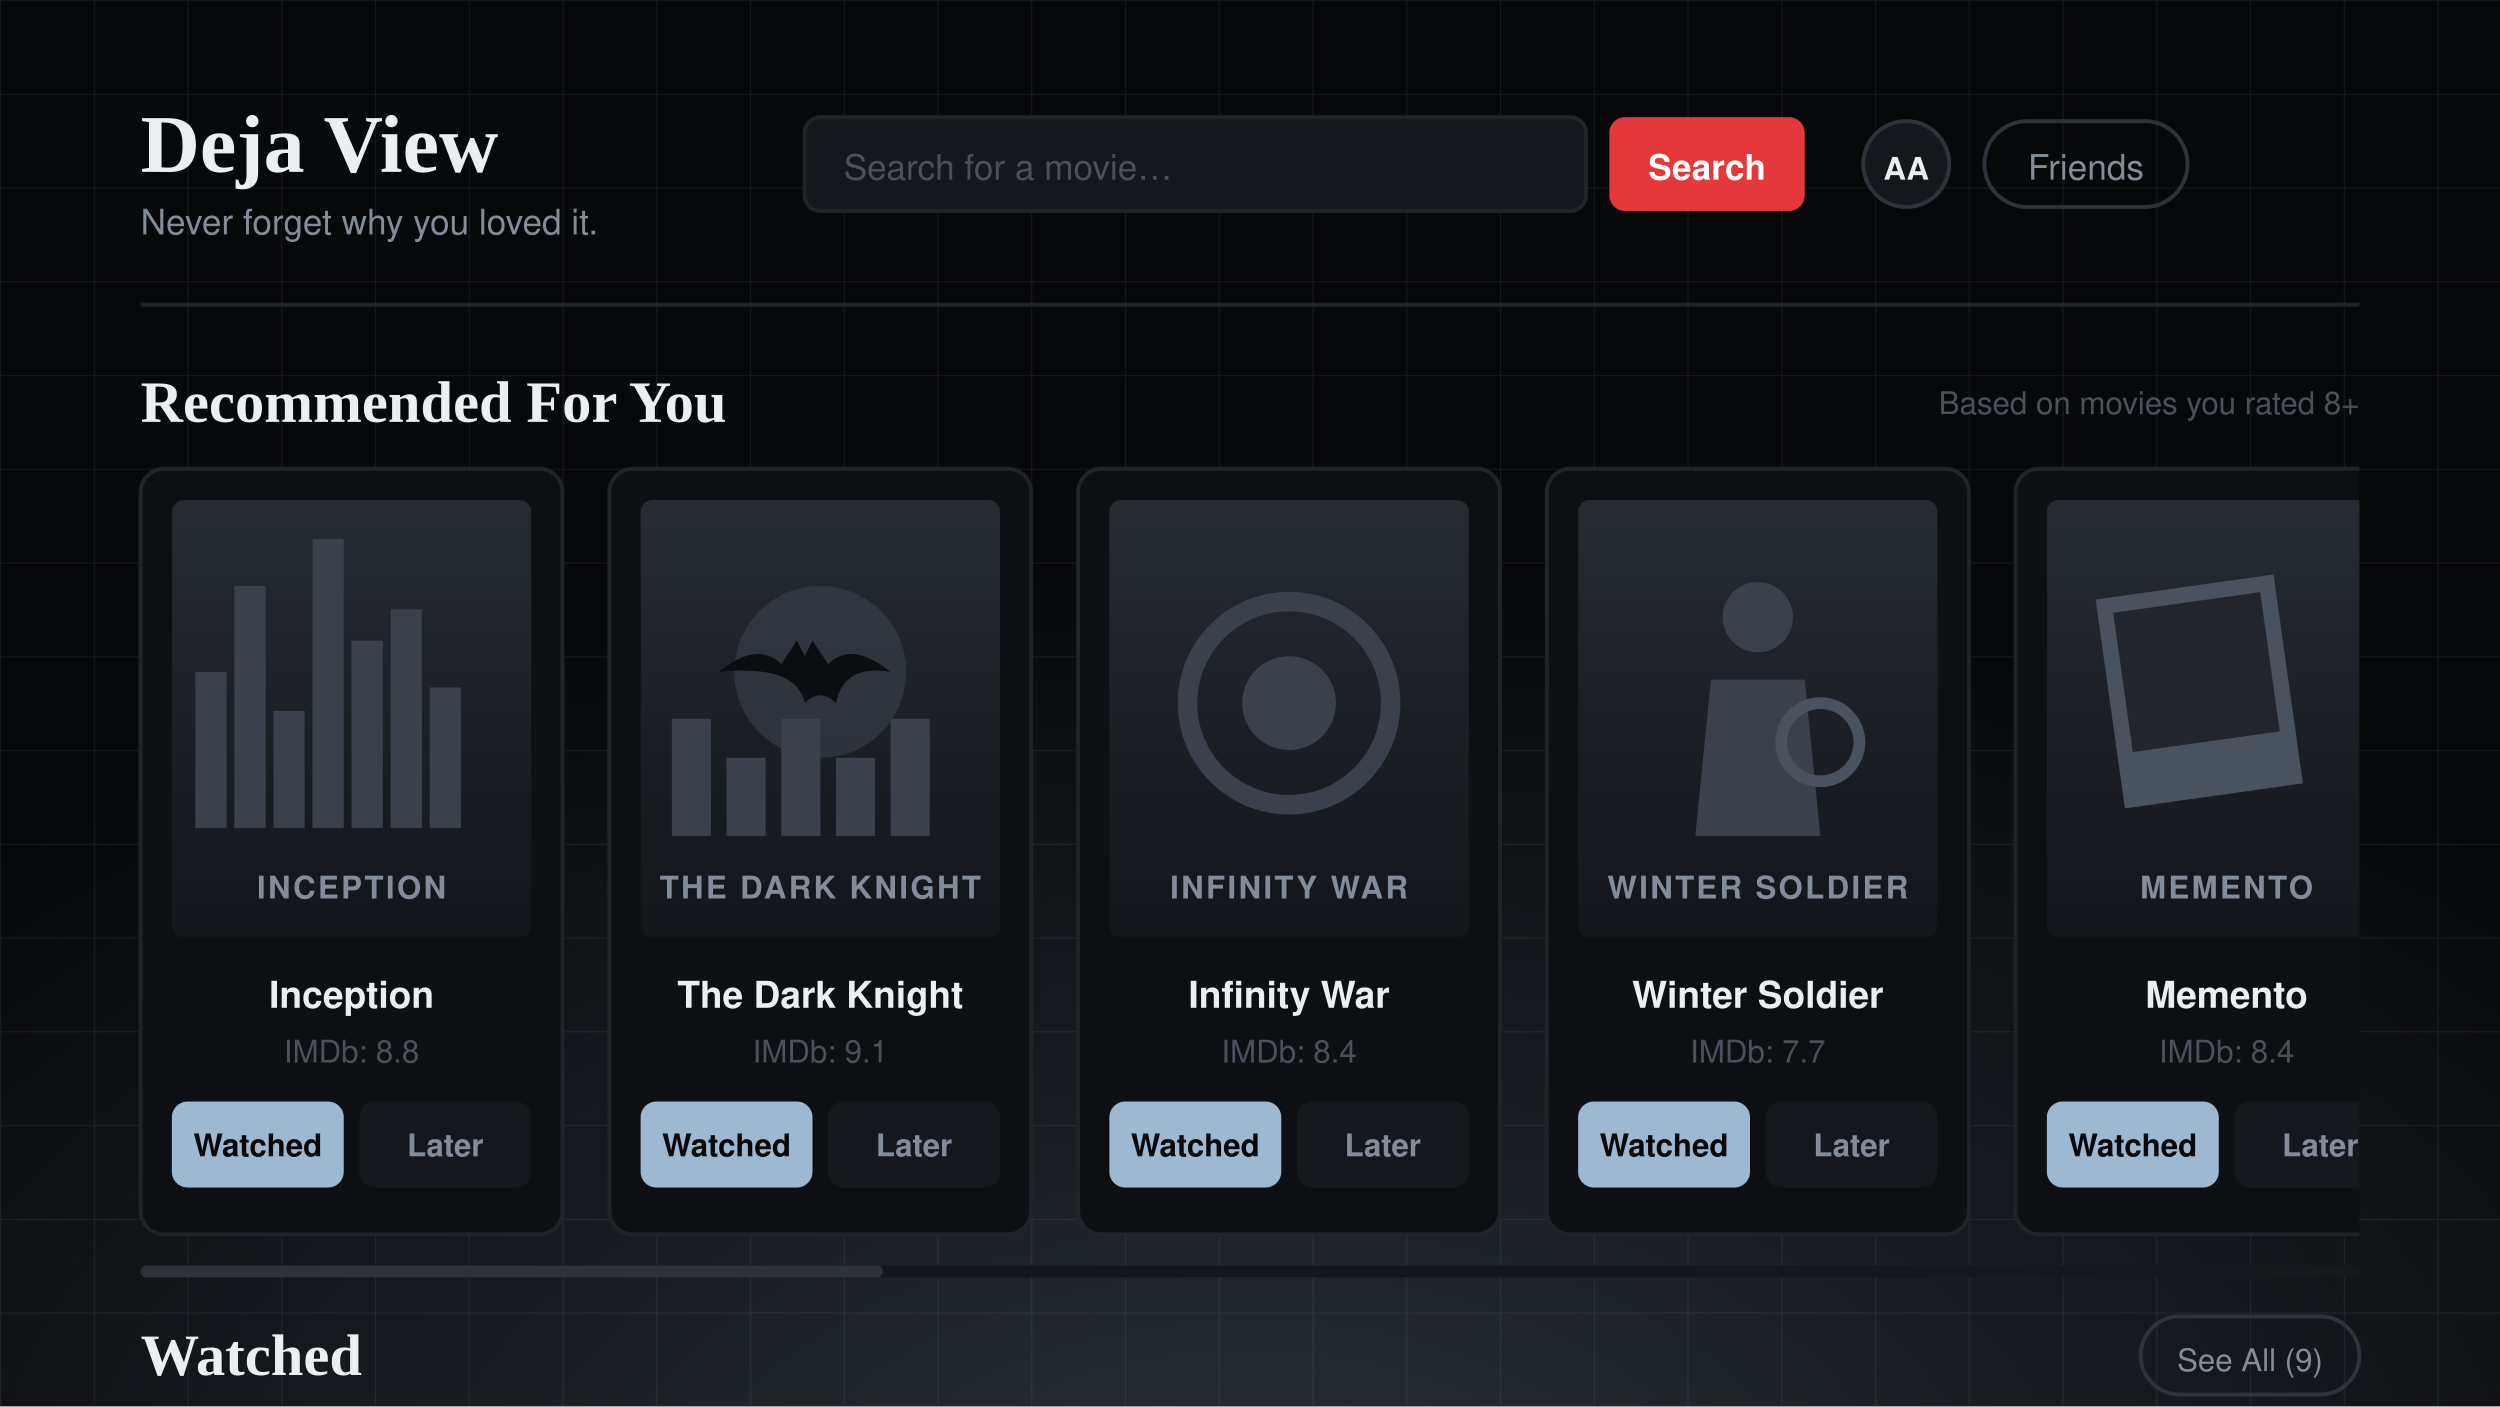
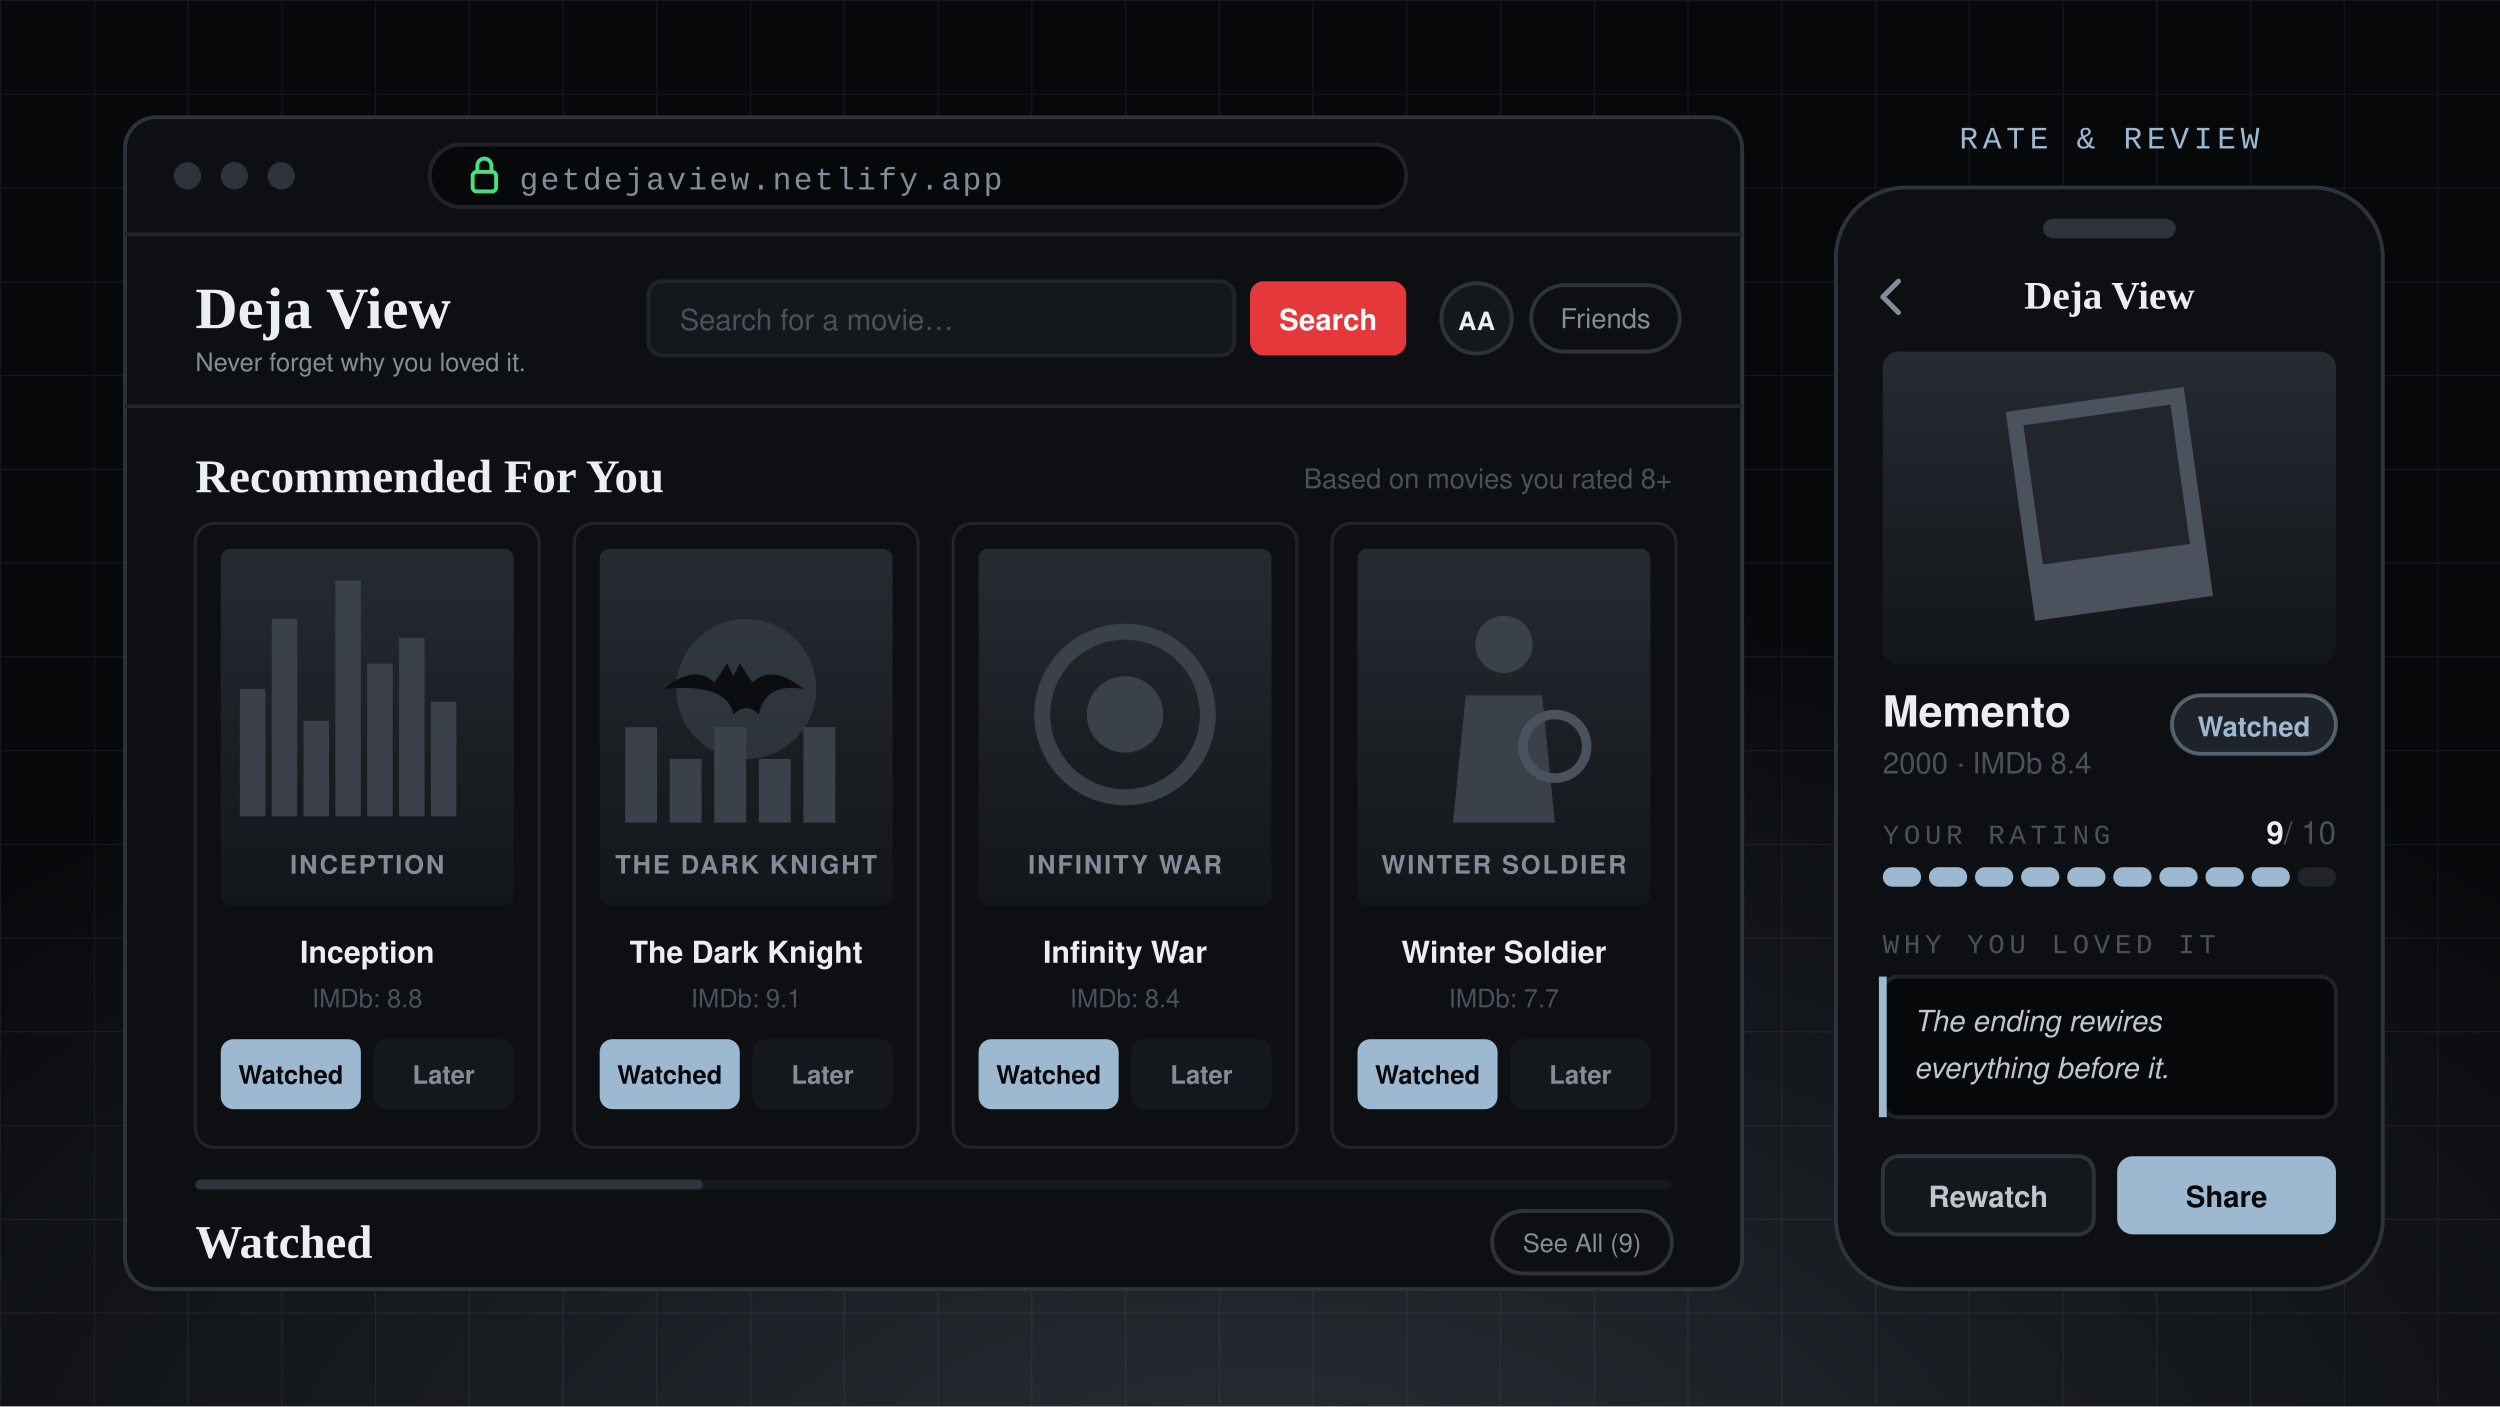
<svg xmlns="http://www.w3.org/2000/svg" viewBox="0 0 640 360" width="1280" height="720">
  <defs>
    <pattern id="grid" width="24" height="24" patternUnits="userSpaceOnUse">
      <path d="M24 0H0V24" fill="none" stroke="#20242a" stroke-width="0.6" opacity="0.55" />
    </pattern>
    <radialGradient id="glow" cx="50%" cy="110%" r="70%">
      <stop offset="0" stop-color="#9db8d1" stop-opacity="0.22" />
      <stop offset="1" stop-color="#9db8d1" stop-opacity="0" />
    </radialGradient>
-     <linearGradient id="fade" x1="0" y1="0" x2="0" y2="1">
-       <stop offset="0" stop-color="#9db8d1" stop-opacity="0.35" />
-       <stop offset="1" stop-color="#9db8d1" stop-opacity="0" />
-     </linearGradient>
-     <marker id="arrv" viewBox="0 0 10 10" refX="8" refY="5" markerWidth="6" markerHeight="6" orient="auto">
-       <path d="M0 0L10 5L0 10z" fill="#8b7cf6" />
-     </marker>
-     <marker id="arr" viewBox="0 0 10 10" refX="8" refY="5" markerWidth="6" markerHeight="6" orient="auto">
-       <path d="M0 0L10 5L0 10z" fill="#9db8d1" />
-     </marker>
-   </defs>
-   <rect width="640" height="360" fill="#07080a" />
-   <rect width="640" height="360" fill="url(#grid)" />
-   <rect width="640" height="360" fill="url(#glow)" />
-   <defs>
-     <clipPath id="row">
-       <rect x="0" y="0" width="604" height="360" />
-     </clipPath>
    <linearGradient id="post" x1="0" y1="0" x2="0" y2="1">
      <stop offset="0" stop-color="#262b32" />
      <stop offset="1" stop-color="#121519" />
    </linearGradient>
  </defs>
-   <text x="36" y="44" font-size="21" fill="#eceff2" font-family="Georgia, 'Times New Roman', serif" font-weight="700">Deja View</text>
-   <text x="36" y="60" font-size="9" fill="#838d99" text-anchor="start" font-family="'Segoe UI', Helvetica, Arial, sans-serif" font-weight="400" letter-spacing="0">Never forget why you loved it.</text>
-   <rect x="206" y="30" width="200" height="24" rx="4" fill="#14171b" stroke="#20242a" />
-   <text x="216" y="46" font-size="9" fill="#4a515c" text-anchor="start" font-family="'Segoe UI', Helvetica, Arial, sans-serif" font-weight="400" letter-spacing="0">Search for a movie…</text>
-   <rect x="412" y="30" width="50" height="24" rx="4" fill="#e5383b" />
-   <text x="437" y="46" font-size="9" fill="#fff" text-anchor="middle" font-family="'Segoe UI', Helvetica, Arial, sans-serif" font-weight="700" letter-spacing="0">Search</text>
-   <circle cx="488" cy="42" r="11" fill="#14171b" stroke="#2e333b" />
-   <text x="488" y="46" font-size="8" fill="#eceff2" text-anchor="middle" font-family="'Segoe UI', Helvetica, Arial, sans-serif" font-weight="700" letter-spacing="0">AA</text>
-   <rect x="508" y="31" width="52" height="22" rx="11" fill="none" stroke="#2e333b" />
-   <text x="534" y="46" font-size="9" fill="#838d99" text-anchor="middle" font-family="'Segoe UI', Helvetica, Arial, sans-serif" font-weight="400" letter-spacing="0">Friends</text>
-   <line x1="36" y1="78" x2="604" y2="78" stroke="#20242a" />
-   <text x="36" y="108" font-size="15" fill="#eceff2" font-family="Georgia, 'Times New Roman', serif" font-weight="700">Recommended For You</text>
-   <text x="604" y="106" font-size="8" fill="#4a515c" text-anchor="end" font-family="'Segoe UI', Helvetica, Arial, sans-serif" font-weight="400" letter-spacing="0">Based on movies you rated 8+</text>
-   <g clip-path="url(#row)">
+   <rect width="640" height="360" fill="#07080a" />
+   <rect width="640" height="360" fill="url(#grid)" />
+   <rect width="640" height="360" fill="url(#glow)" />
+   <rect x="32" y="30" width="414" height="300" rx="8" fill="#0d0f12" stroke="#2e333b" />
+   <path d="M32 60 H446" stroke="#20242a" />
+   <circle cx="48" cy="45" r="3.5" fill="#2e333b" />
+   <circle cx="60" cy="45" r="3.5" fill="#2e333b" />
+   <circle cx="72" cy="45" r="3.5" fill="#2e333b" />
+   <rect x="110" y="37" width="250" height="16" rx="8" fill="#07080a" stroke="#20242a" />
+   <rect x="121" y="44" width="6" height="5" rx="1" fill="none" stroke="#4ade80" stroke-width="1" />
+   <path d="M122.2 44 v-1.6 a1.8 1.8 0 0 1 3.6 0 V44" fill="none" stroke="#4ade80" stroke-width="1" />
+   <text x="133" y="48.5" font-size="8" fill="#838d99" font-family="'DM Mono', Consolas, 'Courier New', monospace" letter-spacing="0.6">getdejaview.netlify.app</text>
+   <text x="50" y="84" font-size="15" fill="#eceff2" font-family="Georgia, 'Times New Roman', serif" font-weight="700">Deja View</text>
+   <text x="50" y="95" font-size="6.5" fill="#838d99" font-family="'Segoe UI', Helvetica, Arial, sans-serif">Never forget why you loved it.</text>
+   <rect x="166" y="72" width="150" height="19" rx="3.5" fill="#14171b" stroke="#20242a" />
+   <text x="174" y="84.5" font-size="7.5" fill="#4a515c" font-family="'Segoe UI', Helvetica, Arial, sans-serif">Search for a movie…</text>
+   <rect x="320" y="72" width="40" height="19" rx="3.5" fill="#e5383b" />
+   <text x="340" y="84.5" font-size="7.5" fill="#fff" text-anchor="middle" font-family="'Segoe UI', Helvetica, Arial, sans-serif" font-weight="700">Search</text>
+   <circle cx="378" cy="81.5" r="9" fill="#14171b" stroke="#2e333b" />
+   <text x="378" y="84.5" font-size="6.5" fill="#eceff2" text-anchor="middle" font-family="'Segoe UI', Helvetica, Arial, sans-serif" font-weight="700">AA</text>
+   <rect x="392" y="73" width="38" height="17" rx="8.5" fill="none" stroke="#2e333b" />
+   <text x="411" y="84" font-size="7" fill="#838d99" text-anchor="middle" font-family="'Segoe UI', Helvetica, Arial, sans-serif">Friends</text>
+   <path d="M32 104 H446" stroke="#20242a" />
+   <text x="50" y="126" font-size="12" fill="#eceff2" font-family="Georgia, 'Times New Roman', serif" font-weight="700">Recommended For You</text>
+   <text x="428" y="125" font-size="7" fill="#4a515c" text-anchor="end" font-family="'Segoe UI', Helvetica, Arial, sans-serif">Based on movies you rated 8+</text>
+   <g transform="translate(20.66 36.20) scale(0.815)">
    <rect x="36" y="120" width="108" height="196" rx="6" fill="#0d0f12" stroke="#20242a" />
    <rect x="44" y="128" width="92" height="112" rx="3" fill="url(#post)" />
    <rect x="50" y="172" width="8" height="40" fill="#3a414b" />
    <rect x="60" y="150" width="8" height="62" fill="#3a414b" />
    <rect x="70" y="182" width="8" height="30" fill="#3a414b" />
    <rect x="80" y="138" width="8" height="74" fill="#3a414b" />
    <rect x="90" y="164" width="8" height="48" fill="#3a414b" />
    <rect x="100" y="156" width="8" height="56" fill="#3a414b" />
    <rect x="110" y="176" width="8" height="36" fill="#3a414b" />
    <text x="90.0" y="230" font-size="8" fill="#838d99" text-anchor="middle" font-family="'Segoe UI', Helvetica, Arial, sans-serif" font-weight="700" letter-spacing="0.6">INCEPTION</text>
    <text x="90.0" y="258" font-size="9.5" fill="#eceff2" text-anchor="middle" font-family="'Segoe UI', Helvetica, Arial, sans-serif" font-weight="700" letter-spacing="0">Inception</text>
    <text x="90.0" y="272" font-size="8" fill="#4a515c" text-anchor="middle" font-family="'Segoe UI', Helvetica, Arial, sans-serif" font-weight="400" letter-spacing="0">IMDb: 8.8</text>
    <rect x="44" y="282" width="44" height="22" rx="4" fill="#9db8d1" />
    <text x="66" y="296" font-size="8" fill="#07080a" text-anchor="middle" font-family="'Segoe UI', Helvetica, Arial, sans-serif" font-weight="700" letter-spacing="0">Watched</text>
    <rect x="92" y="282" width="44" height="22" rx="4" fill="#14171b" />
    <text x="114" y="296" font-size="8" fill="#838d99" text-anchor="middle" font-family="'Segoe UI', Helvetica, Arial, sans-serif" font-weight="600" letter-spacing="0">Later</text>
+   </g>
+   <g transform="translate(19.86 36.20) scale(0.815)">
    <rect x="156" y="120" width="108" height="196" rx="6" fill="#0d0f12" stroke="#20242a" />
    <rect x="164" y="128" width="92" height="112" rx="3" fill="url(#post)" />
    <circle cx="210.0" cy="172" r="22" fill="#3a414b" opacity="0.6" />
    <path d="M184.0 172 q10 -8 16 -2 l4 -6 l2 4 l2 -4 l4 6 q6 -6 16 2 q-12 -2 -14 8 q-4 -4 -8 0 q-2 -10 -22 -8z" fill="#0b0d10" />
    <rect x="172" y="184" width="10" height="30" fill="#3a414b" />
    <rect x="186" y="194" width="10" height="20" fill="#3a414b" />
    <rect x="200" y="184" width="10" height="30" fill="#3a414b" />
    <rect x="214" y="194" width="10" height="20" fill="#3a414b" />
    <rect x="228" y="184" width="10" height="30" fill="#3a414b" />
    <text x="210.0" y="230" font-size="8" fill="#838d99" text-anchor="middle" font-family="'Segoe UI', Helvetica, Arial, sans-serif" font-weight="700" letter-spacing="0.6">THE DARK KNIGHT</text>
    <text x="210.0" y="258" font-size="9.5" fill="#eceff2" text-anchor="middle" font-family="'Segoe UI', Helvetica, Arial, sans-serif" font-weight="700" letter-spacing="0">The Dark Knight</text>
    <text x="210.0" y="272" font-size="8" fill="#4a515c" text-anchor="middle" font-family="'Segoe UI', Helvetica, Arial, sans-serif" font-weight="400" letter-spacing="0">IMDb: 9.1</text>
    <rect x="164" y="282" width="44" height="22" rx="4" fill="#9db8d1" />
    <text x="186" y="296" font-size="8" fill="#07080a" text-anchor="middle" font-family="'Segoe UI', Helvetica, Arial, sans-serif" font-weight="700" letter-spacing="0">Watched</text>
    <rect x="212" y="282" width="44" height="22" rx="4" fill="#14171b" />
    <text x="234" y="296" font-size="8" fill="#838d99" text-anchor="middle" font-family="'Segoe UI', Helvetica, Arial, sans-serif" font-weight="600" letter-spacing="0">Later</text>
+   </g>
+   <g transform="translate(19.06 36.20) scale(0.815)">
    <rect x="276" y="120" width="108" height="196" rx="6" fill="#0d0f12" stroke="#20242a" />
    <rect x="284" y="128" width="92" height="112" rx="3" fill="url(#post)" />
    <circle cx="330.0" cy="180" r="26" fill="none" stroke="#3a414b" stroke-width="5" />
    <circle cx="330.0" cy="180" r="12" fill="#3a414b" />
    <text x="330.0" y="230" font-size="8" fill="#838d99" text-anchor="middle" font-family="'Segoe UI', Helvetica, Arial, sans-serif" font-weight="700" letter-spacing="0.6">INFINITY WAR</text>
    <text x="330.0" y="258" font-size="9.5" fill="#eceff2" text-anchor="middle" font-family="'Segoe UI', Helvetica, Arial, sans-serif" font-weight="700" letter-spacing="0">Infinity War</text>
    <text x="330.0" y="272" font-size="8" fill="#4a515c" text-anchor="middle" font-family="'Segoe UI', Helvetica, Arial, sans-serif" font-weight="400" letter-spacing="0">IMDb: 8.4</text>
    <rect x="284" y="282" width="44" height="22" rx="4" fill="#9db8d1" />
    <text x="306" y="296" font-size="8" fill="#07080a" text-anchor="middle" font-family="'Segoe UI', Helvetica, Arial, sans-serif" font-weight="700" letter-spacing="0">Watched</text>
    <rect x="332" y="282" width="44" height="22" rx="4" fill="#14171b" />
    <text x="354" y="296" font-size="8" fill="#838d99" text-anchor="middle" font-family="'Segoe UI', Helvetica, Arial, sans-serif" font-weight="600" letter-spacing="0">Later</text>
+   </g>
+   <g transform="translate(18.26 36.20) scale(0.815)">
    <rect x="396" y="120" width="108" height="196" rx="6" fill="#0d0f12" stroke="#20242a" />
    <rect x="404" y="128" width="92" height="112" rx="3" fill="url(#post)" />
    <circle cx="450.0" cy="158" r="9" fill="#3a414b" />
    <path d="M434.0 214 l4 -40 h24 l4 40z" fill="#3a414b" />
    <circle cx="466.0" cy="190" r="10" fill="none" stroke="#4a525d" stroke-width="3" />
    <text x="450.0" y="230" font-size="8" fill="#838d99" text-anchor="middle" font-family="'Segoe UI', Helvetica, Arial, sans-serif" font-weight="700" letter-spacing="0.6">WINTER SOLDIER</text>
    <text x="450.0" y="258" font-size="9.5" fill="#eceff2" text-anchor="middle" font-family="'Segoe UI', Helvetica, Arial, sans-serif" font-weight="700" letter-spacing="0">Winter Soldier</text>
    <text x="450.0" y="272" font-size="8" fill="#4a515c" text-anchor="middle" font-family="'Segoe UI', Helvetica, Arial, sans-serif" font-weight="400" letter-spacing="0">IMDb: 7.7</text>
    <rect x="404" y="282" width="44" height="22" rx="4" fill="#9db8d1" />
    <text x="426" y="296" font-size="8" fill="#07080a" text-anchor="middle" font-family="'Segoe UI', Helvetica, Arial, sans-serif" font-weight="700" letter-spacing="0">Watched</text>
    <rect x="452" y="282" width="44" height="22" rx="4" fill="#14171b" />
    <text x="474" y="296" font-size="8" fill="#838d99" text-anchor="middle" font-family="'Segoe UI', Helvetica, Arial, sans-serif" font-weight="600" letter-spacing="0">Later</text>
-     <rect x="516" y="120" width="108" height="196" rx="6" fill="#0d0f12" stroke="#20242a" />
-     <rect x="524" y="128" width="92" height="112" rx="3" fill="url(#post)" />
+   </g>
+   <rect x="50" y="302" width="378" height="2.5" rx="1.25" fill="#14171b" />
+   <rect x="50" y="302" width="130" height="2.5" rx="1.25" fill="#2e333b" />
+   <text x="50" y="322" font-size="12" fill="#eceff2" font-family="Georgia, 'Times New Roman', serif" font-weight="700">Watched</text>
+   <rect x="382" y="310" width="46" height="16" rx="8" fill="none" stroke="#2e333b" />
+   <text x="405" y="320.5" font-size="6.5" fill="#838d99" text-anchor="middle" font-family="'Segoe UI', Helvetica, Arial, sans-serif">See All (9)</text>
+   <text x="540" y="38" font-size="8" fill="#9db8d1" text-anchor="middle" font-family="'DM Mono', Consolas, 'Courier New', monospace" letter-spacing="1.2">RATE &amp; REVIEW</text>
+   <rect x="470" y="48" width="140" height="282" rx="18" fill="#0d0f12" stroke="#2e333b" />
+   <rect x="523" y="56" width="34" height="5" rx="2.5" fill="#2e333b" />
+   <path d="M486 72 l-4 4 l4 4" fill="none" stroke="#838d99" stroke-width="1.3" stroke-linecap="round" stroke-linejoin="round" />
+   <text x="540" y="79" font-size="10" fill="#eceff2" text-anchor="middle" font-family="Georgia, 'Times New Roman', serif" font-weight="700">Deja View</text>
+   <rect x="482" y="90" width="116" height="80" rx="4" fill="url(#post)" />
+   <g transform="translate(-23 -48)">
    <rect x="540" y="150" width="46" height="54" fill="#4a525d" transform="rotate(-8 563 177)" />
    <rect x="544" y="154" width="38" height="36" fill="#22262c" transform="rotate(-8 563 177)" />
-     <text x="570.0" y="230" font-size="8" fill="#838d99" text-anchor="middle" font-family="'Segoe UI', Helvetica, Arial, sans-serif" font-weight="700" letter-spacing="0.6">MEMENTO</text>
-     <text x="570.0" y="258" font-size="9.5" fill="#eceff2" text-anchor="middle" font-family="'Segoe UI', Helvetica, Arial, sans-serif" font-weight="700" letter-spacing="0">Memento</text>
-     <text x="570.0" y="272" font-size="8" fill="#4a515c" text-anchor="middle" font-family="'Segoe UI', Helvetica, Arial, sans-serif" font-weight="400" letter-spacing="0">IMDb: 8.4</text>
-     <rect x="524" y="282" width="44" height="22" rx="4" fill="#9db8d1" />
-     <text x="546" y="296" font-size="8" fill="#07080a" text-anchor="middle" font-family="'Segoe UI', Helvetica, Arial, sans-serif" font-weight="700" letter-spacing="0">Watched</text>
-     <rect x="572" y="282" width="44" height="22" rx="4" fill="#14171b" />
-     <text x="594" y="296" font-size="8" fill="#838d99" text-anchor="middle" font-family="'Segoe UI', Helvetica, Arial, sans-serif" font-weight="600" letter-spacing="0">Later</text>
  </g>
-   <rect x="36" y="324" width="568" height="3" rx="1.5" fill="#14171b" />
-   <rect x="36" y="324" width="190" height="3" rx="1.5" fill="#2e333b" />
-   <text x="36" y="352" font-size="15" fill="#eceff2" font-family="Georgia, 'Times New Roman', serif" font-weight="700">Watched</text>
-   <rect x="548" y="337" width="56" height="20" rx="10" fill="none" stroke="#2e333b" />
-   <text x="576" y="351" font-size="8" fill="#838d99" text-anchor="middle" font-family="'Segoe UI', Helvetica, Arial, sans-serif" font-weight="400" letter-spacing="0">See All (9)</text>
+   <text x="482" y="186" font-size="11" fill="#eceff2" font-family="'Segoe UI', Helvetica, Arial, sans-serif" font-weight="700">Memento</text>
+   <text x="482" y="198" font-size="7.5" fill="#4a515c" font-family="'Segoe UI', Helvetica, Arial, sans-serif">2000 · IMDb 8.4</text>
+   <rect x="556" y="178" width="42" height="15" rx="7.5" fill="#9db8d1" fill-opacity="0.12" stroke="#9db8d1" stroke-opacity="0.45" />
+   <text x="577" y="188.5" font-size="7" fill="#9db8d1" text-anchor="middle" font-family="'Segoe UI', Helvetica, Arial, sans-serif" font-weight="600">Watched</text>
+   <text x="482" y="216" font-size="7" fill="#4a515c" font-family="'DM Mono', Consolas, 'Courier New', monospace" letter-spacing="1.2">YOUR RATING</text>
+   <text x="598" y="216" font-size="8" fill="#eceff2" text-anchor="end" font-family="'Segoe UI', Helvetica, Arial, sans-serif" font-weight="700">9<tspan fill="#4a515c" font-weight="400"> / 10</tspan>
+   </text>
+   <rect x="482.0" y="222" width="9.8" height="5" rx="2.5" fill="#9db8d1" />
+   <rect x="493.8" y="222" width="9.8" height="5" rx="2.5" fill="#9db8d1" />
+   <rect x="505.6" y="222" width="9.8" height="5" rx="2.5" fill="#9db8d1" />
+   <rect x="517.4" y="222" width="9.8" height="5" rx="2.5" fill="#9db8d1" />
+   <rect x="529.2" y="222" width="9.8" height="5" rx="2.5" fill="#9db8d1" />
+   <rect x="541.0" y="222" width="9.8" height="5" rx="2.5" fill="#9db8d1" />
+   <rect x="552.8" y="222" width="9.8" height="5" rx="2.5" fill="#9db8d1" />
+   <rect x="564.6" y="222" width="9.8" height="5" rx="2.5" fill="#9db8d1" />
+   <rect x="576.4" y="222" width="9.8" height="5" rx="2.5" fill="#9db8d1" />
+   <rect x="588.2" y="222" width="9.8" height="5" rx="2.5" fill="#20242a" />
+   <text x="482" y="244" font-size="7" fill="#4a515c" font-family="'DM Mono', Consolas, 'Courier New', monospace" letter-spacing="1.2">WHY YOU LOVED IT</text>
+   <rect x="482" y="250" width="116" height="36" rx="4" fill="#07080a" stroke="#20242a" />
+   <path d="M482 250 V286" stroke="#9db8d1" stroke-width="2" />
+   <text x="490" y="264" font-size="7.5" fill="#bfc6cf" font-family="'Segoe UI', Helvetica, Arial, sans-serif" font-style="italic">The ending rewires</text>
+   <text x="490" y="276" font-size="7.5" fill="#bfc6cf" font-family="'Segoe UI', Helvetica, Arial, sans-serif" font-style="italic">everything before it.</text>
+   <rect x="482" y="296" width="54" height="20" rx="4" fill="#14171b" stroke="#2e333b" />
+   <text x="509" y="309" font-size="7.5" fill="#bfc6cf" text-anchor="middle" font-family="'Segoe UI', Helvetica, Arial, sans-serif" font-weight="600">Rewatch</text>
+   <rect x="542" y="296" width="56" height="20" rx="4" fill="#9db8d1" />
+   <text x="570" y="309" font-size="7.5" fill="#07080a" text-anchor="middle" font-family="'Segoe UI', Helvetica, Arial, sans-serif" font-weight="700">Share</text>
</svg>
